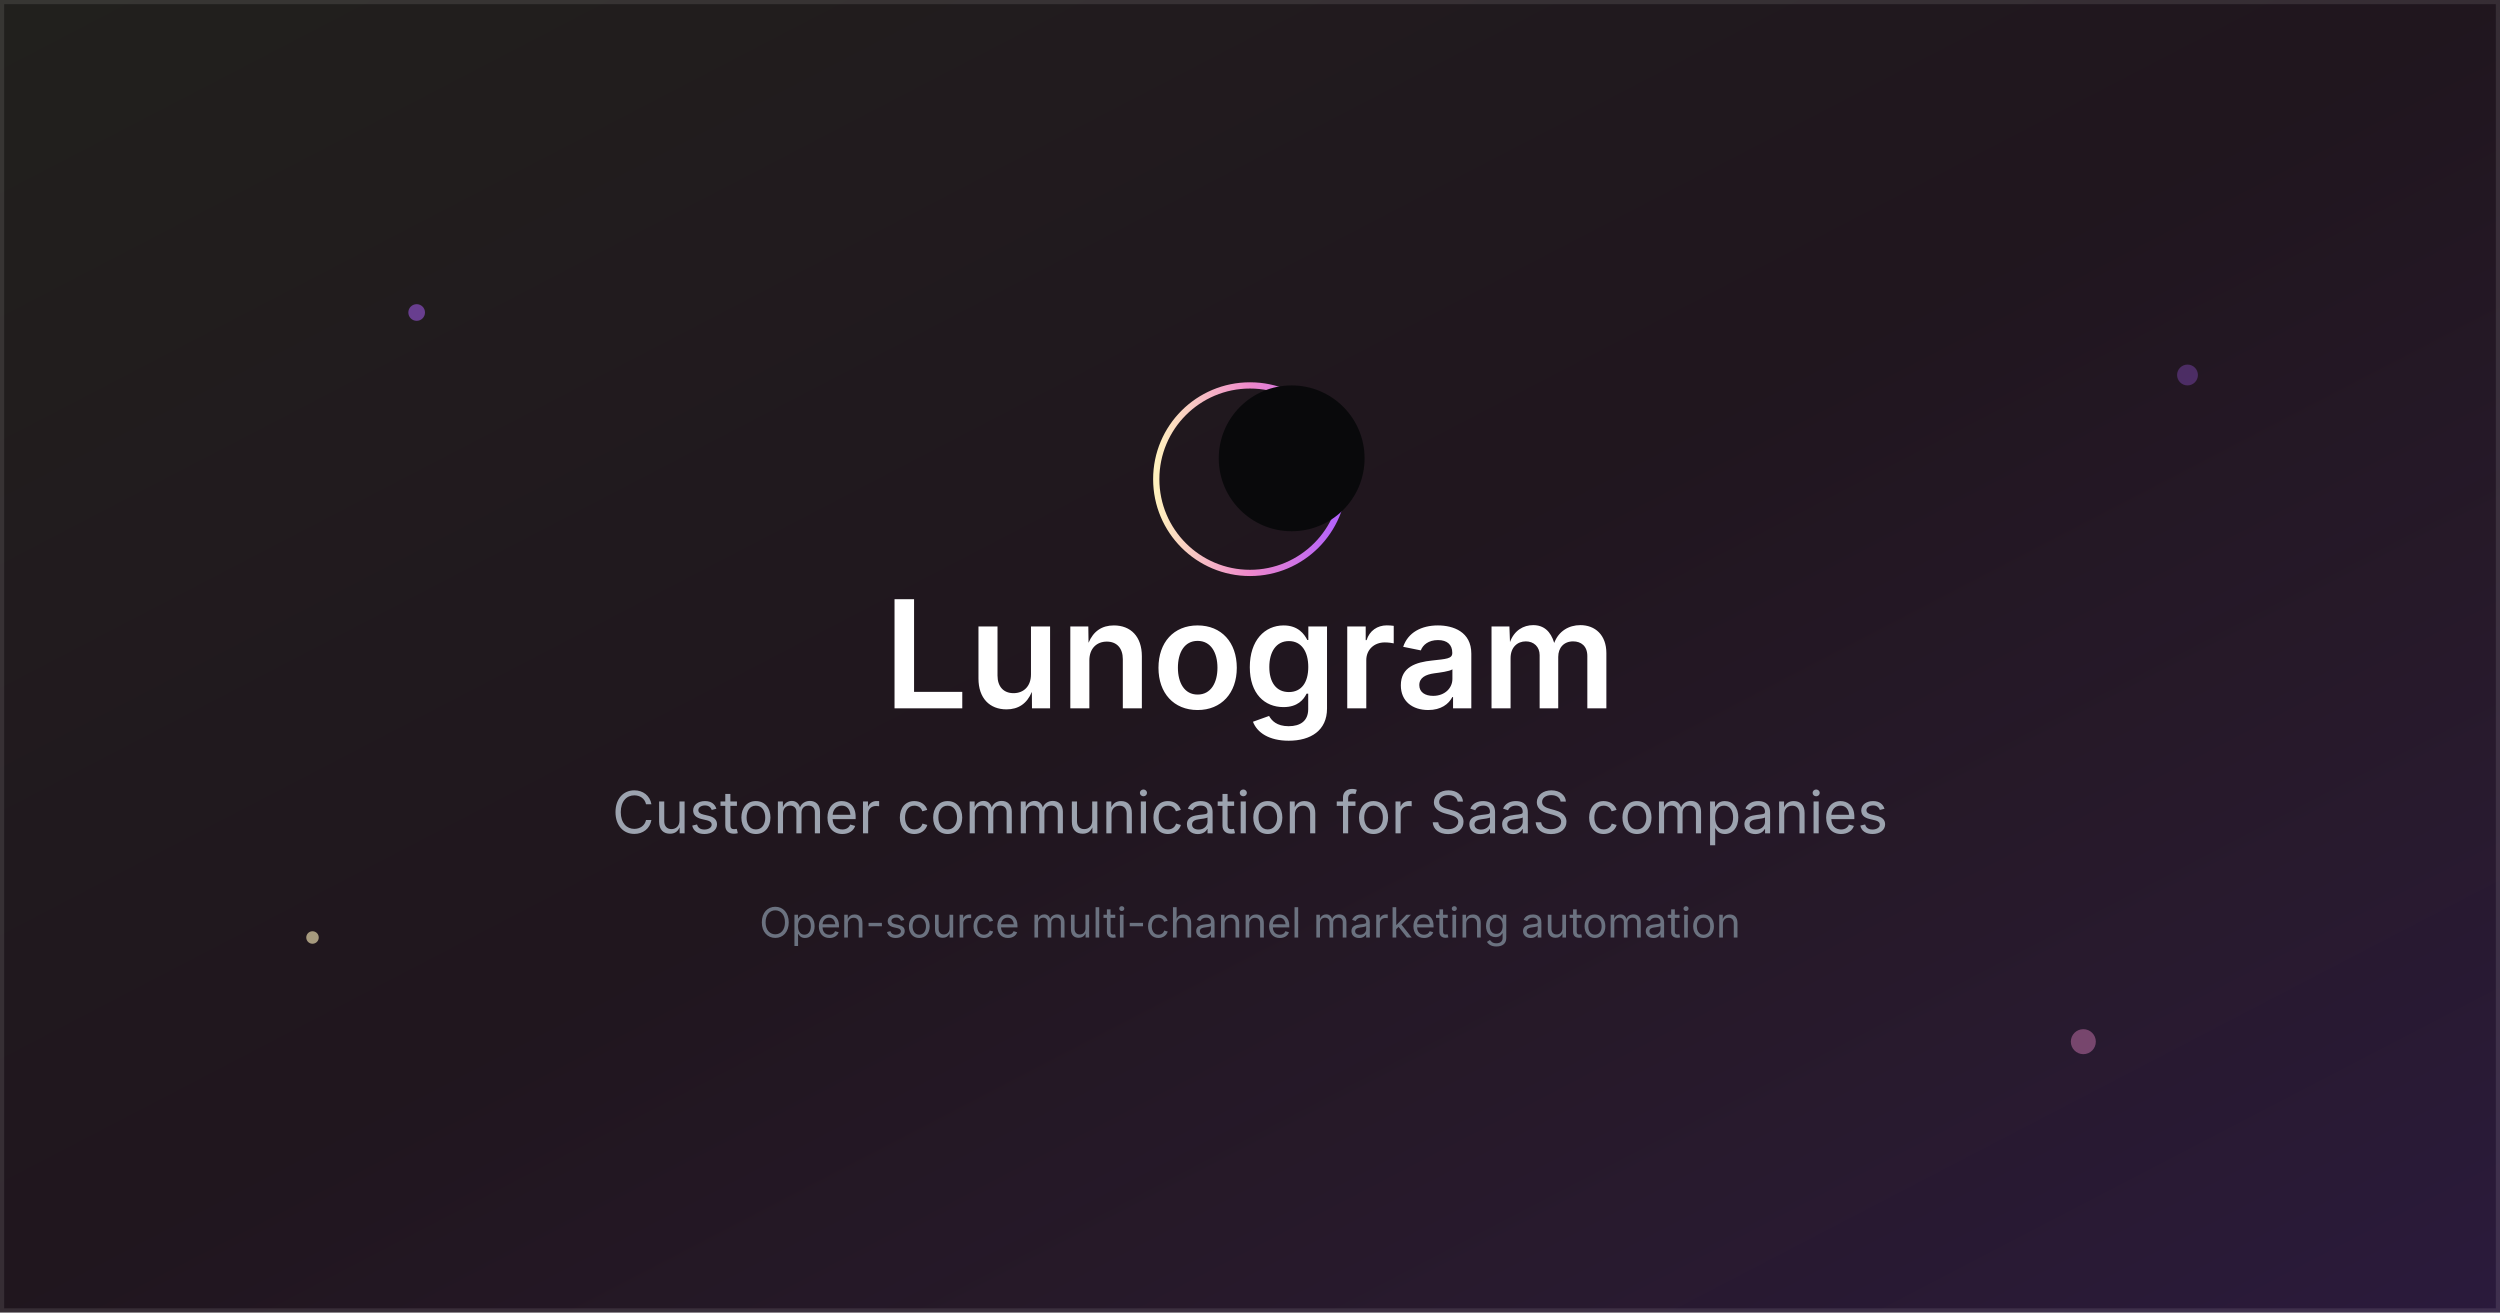
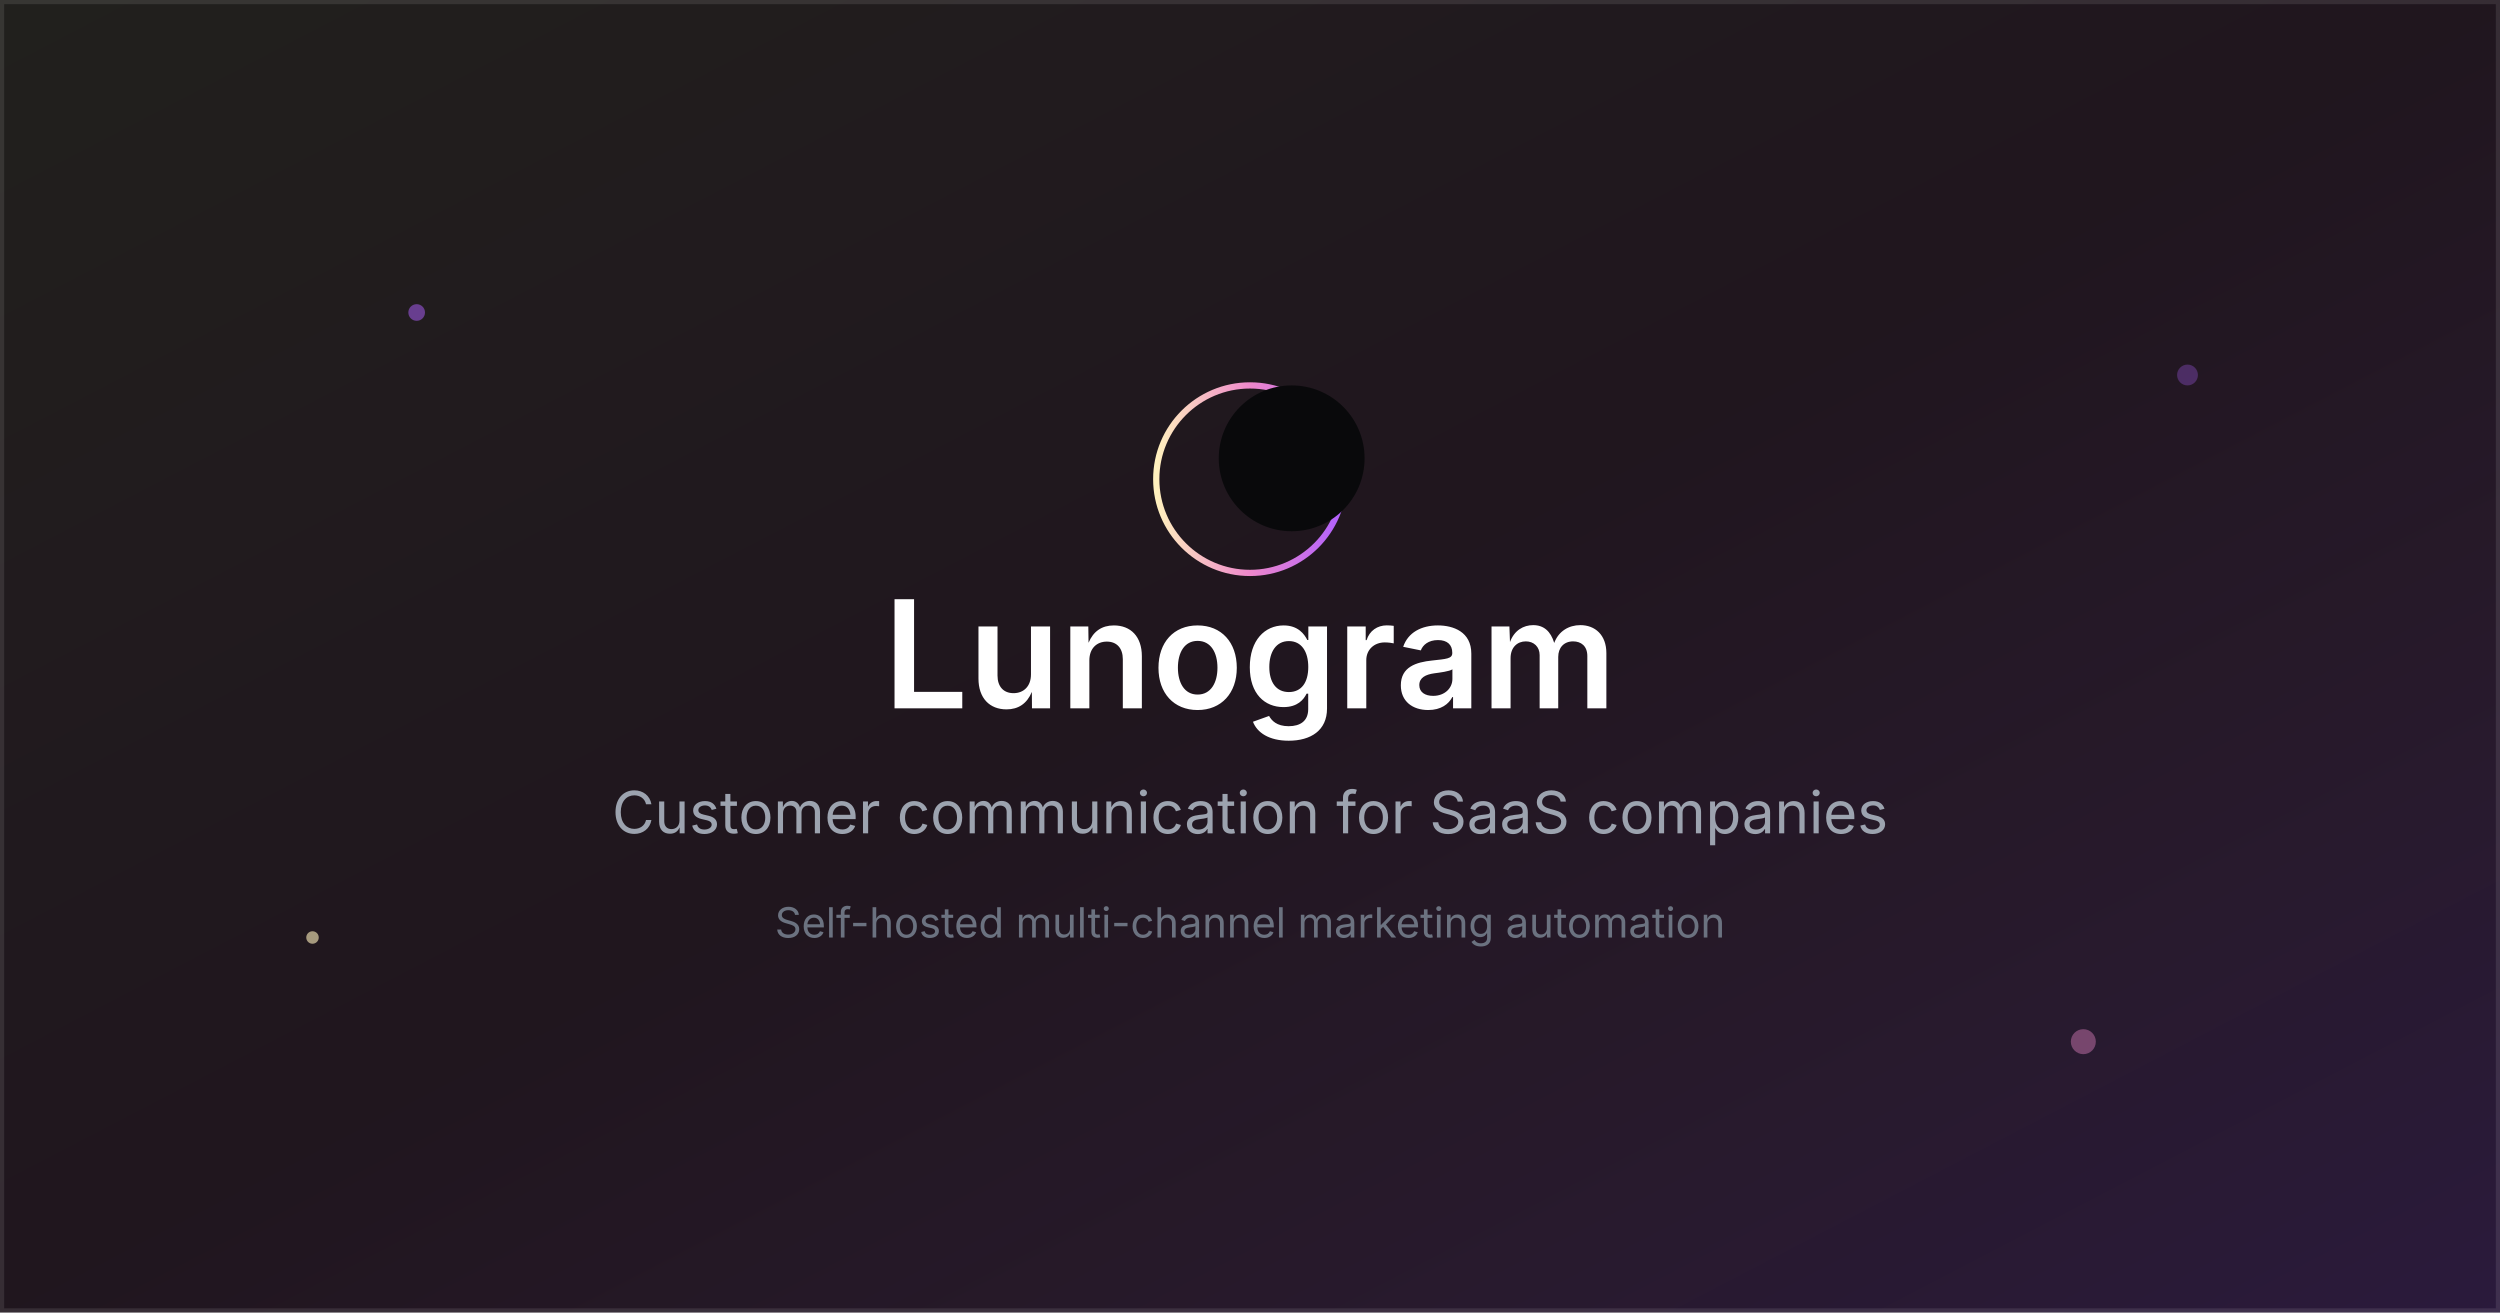
<svg xmlns="http://www.w3.org/2000/svg" width="1200" height="630" viewBox="0 0 1200 630" fill="none">
  <rect width="1200" height="630" fill="#09090b" />
  <defs>
    <linearGradient id="grad1" x1="0%" y1="0%" x2="100%" y2="100%">
      <stop offset="0%" style="stop-color:#fff1be;stop-opacity:0.1" />
      <stop offset="50%" style="stop-color:#ee87cb;stop-opacity:0.1" />
      <stop offset="100%" style="stop-color:#b060ff;stop-opacity:0.2" />
    </linearGradient>
    <linearGradient id="textGrad" x1="0%" y1="0%" x2="100%" y2="0%">
      <stop offset="0%" style="stop-color:#fff1be" />
      <stop offset="50%" style="stop-color:#ee87cb" />
      <stop offset="100%" style="stop-color:#b060ff" />
    </linearGradient>
  </defs>
  <rect width="1200" height="630" fill="url(#grad1)" />
  <g transform="translate(550, 180)">
    <circle cx="50" cy="50" r="45" stroke="url(#textGrad)" stroke-width="3" fill="none" />
    <circle cx="70" cy="40" r="35" fill="#09090b" />
  </g>
  <text x="600" y="340" font-family="Inter, system-ui, sans-serif" font-size="72" font-weight="600" fill="white" text-anchor="middle">
    Lunogram
  </text>
  <text x="600" y="400" font-family="Inter, system-ui, sans-serif" font-size="28" fill="#9ca3af" text-anchor="middle">
    Customer communication for SaaS companies
  </text>
  <text x="600" y="450" font-family="Inter, system-ui, sans-serif" font-size="20" fill="#6b7280" text-anchor="middle">
-     Open-source multi-channel marketing automation
+     Self-hosted multi-channel marketing automation
  </text>
  <circle cx="200" cy="150" r="4" fill="#b060ff" opacity="0.5" />
  <circle cx="1000" cy="500" r="6" fill="#ee87cb" opacity="0.4" />
  <circle cx="150" cy="450" r="3" fill="#fff1be" opacity="0.6" />
  <circle cx="1050" cy="180" r="5" fill="#b060ff" opacity="0.3" />
  <rect x="1" y="1" width="1198" height="628" stroke="#ffffff" stroke-opacity="0.1" stroke-width="2" fill="none" rx="0" />
</svg>
